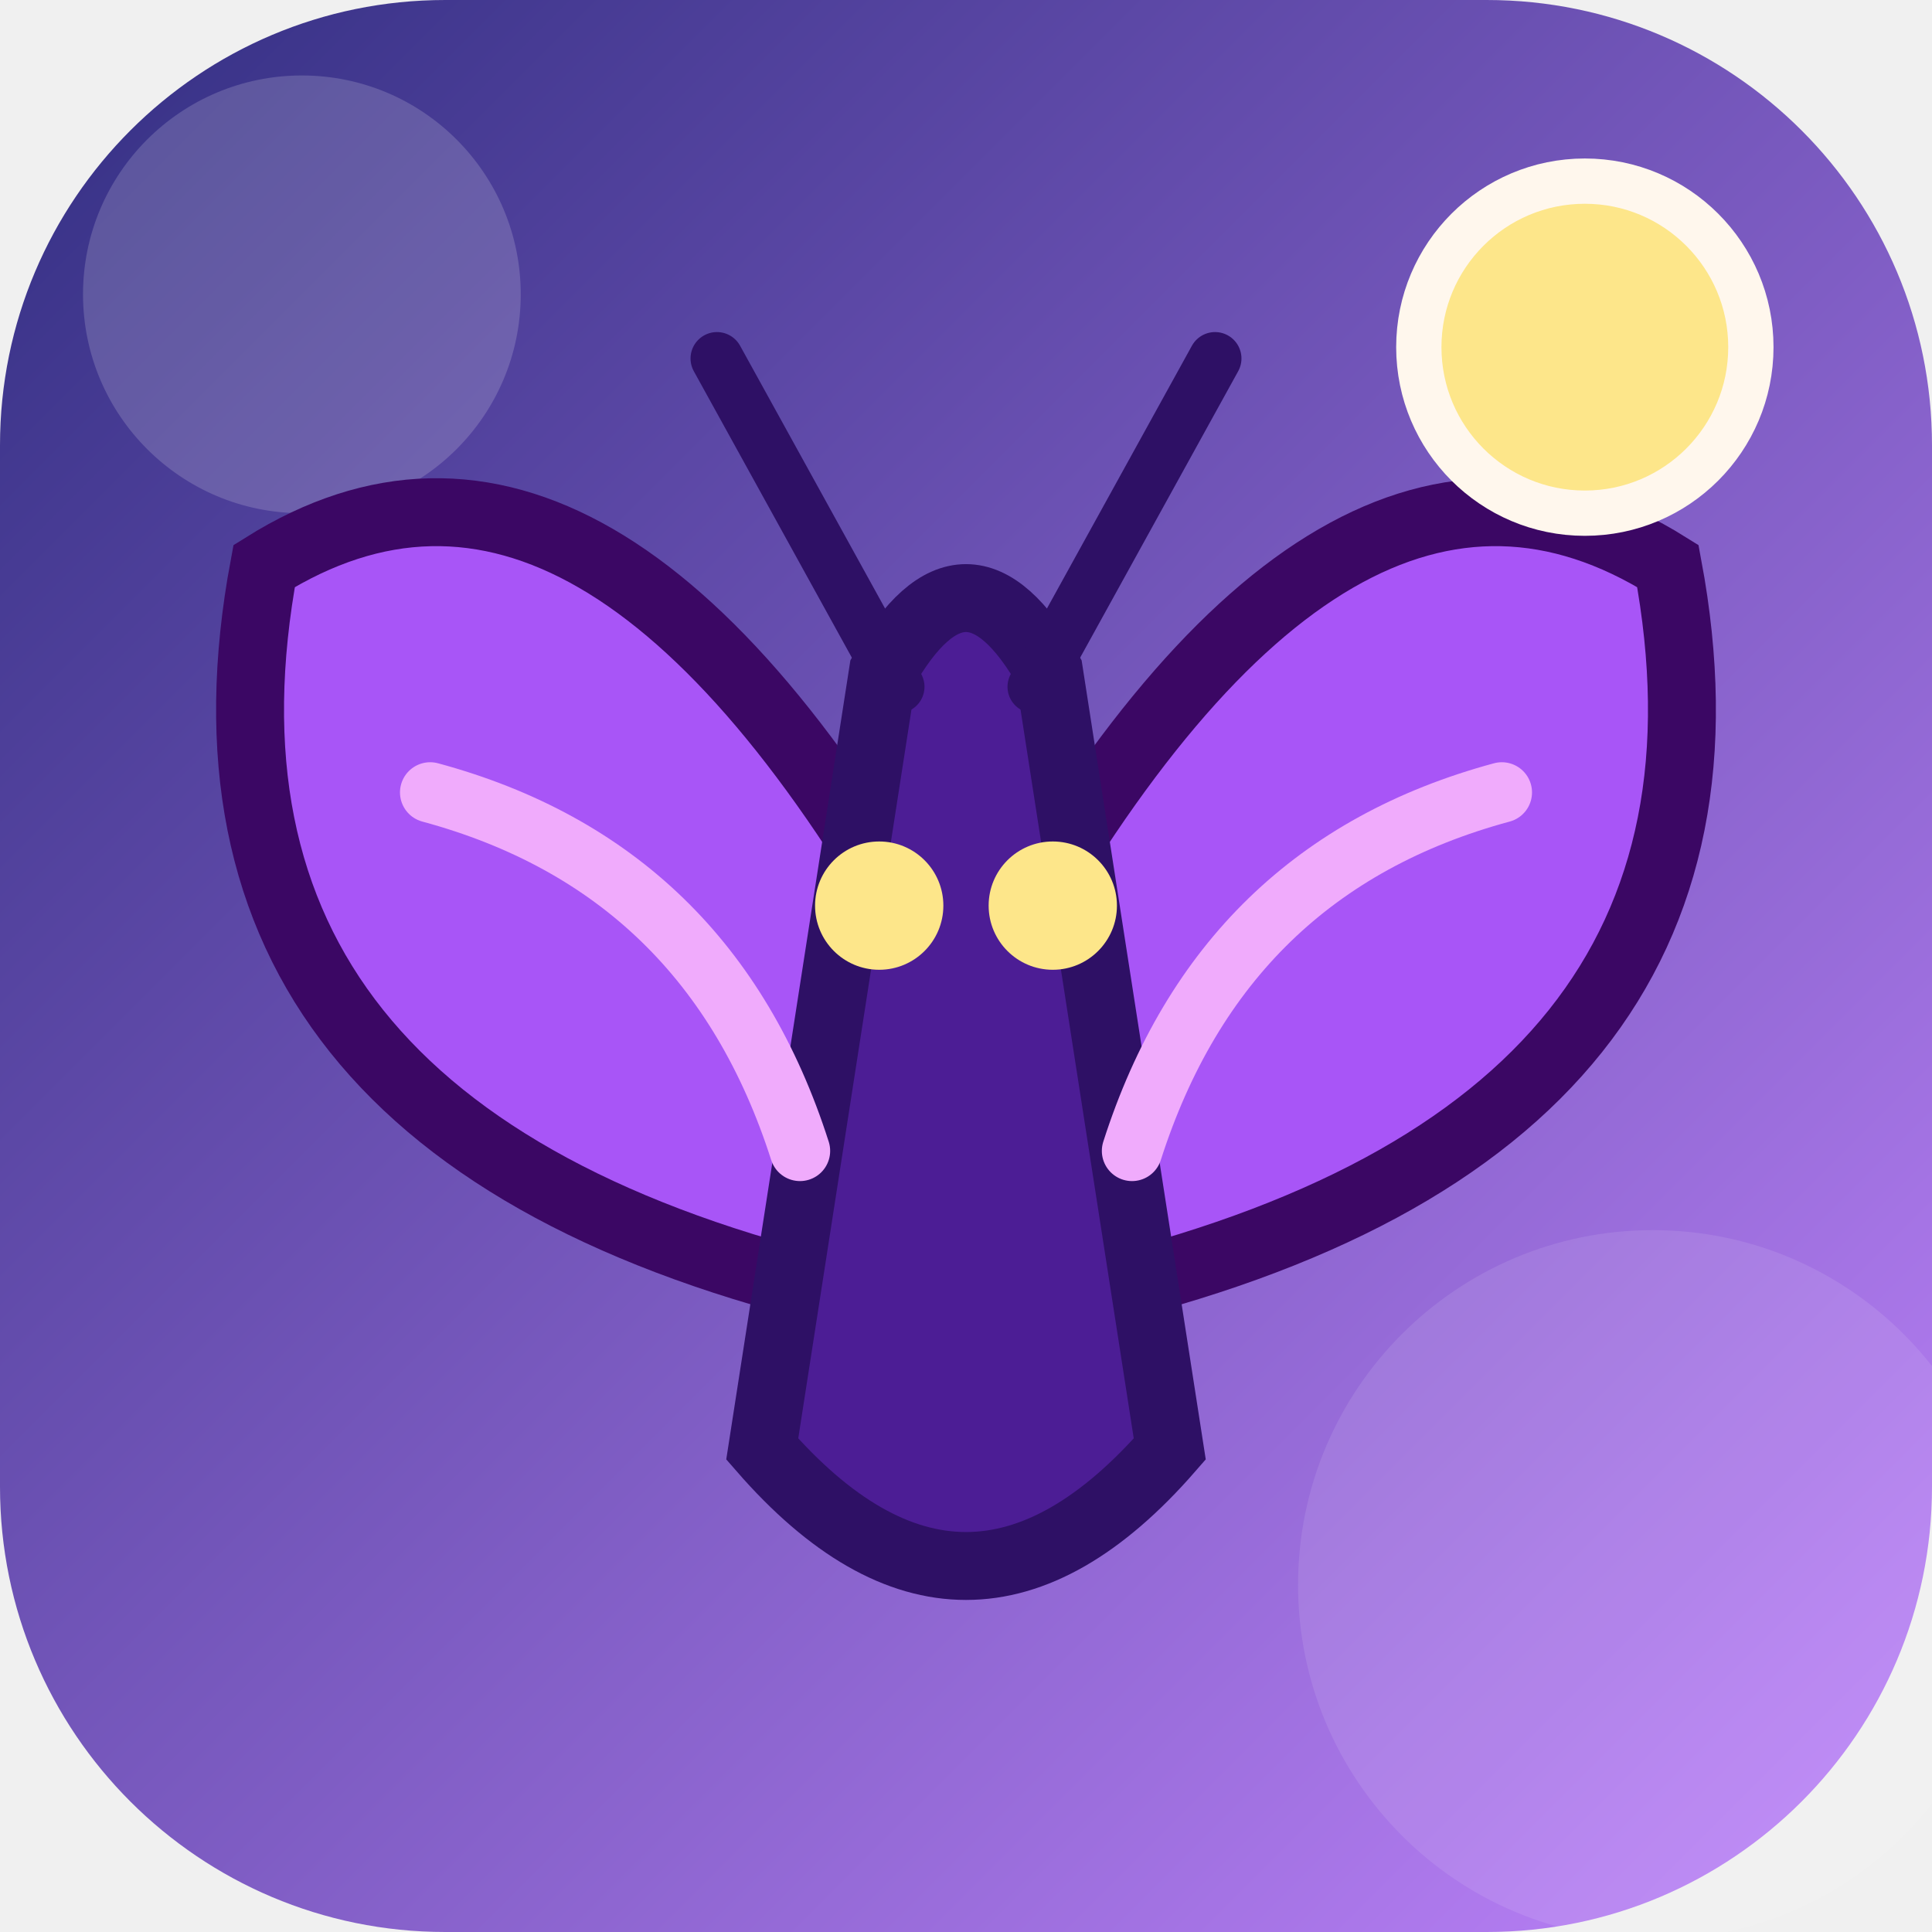
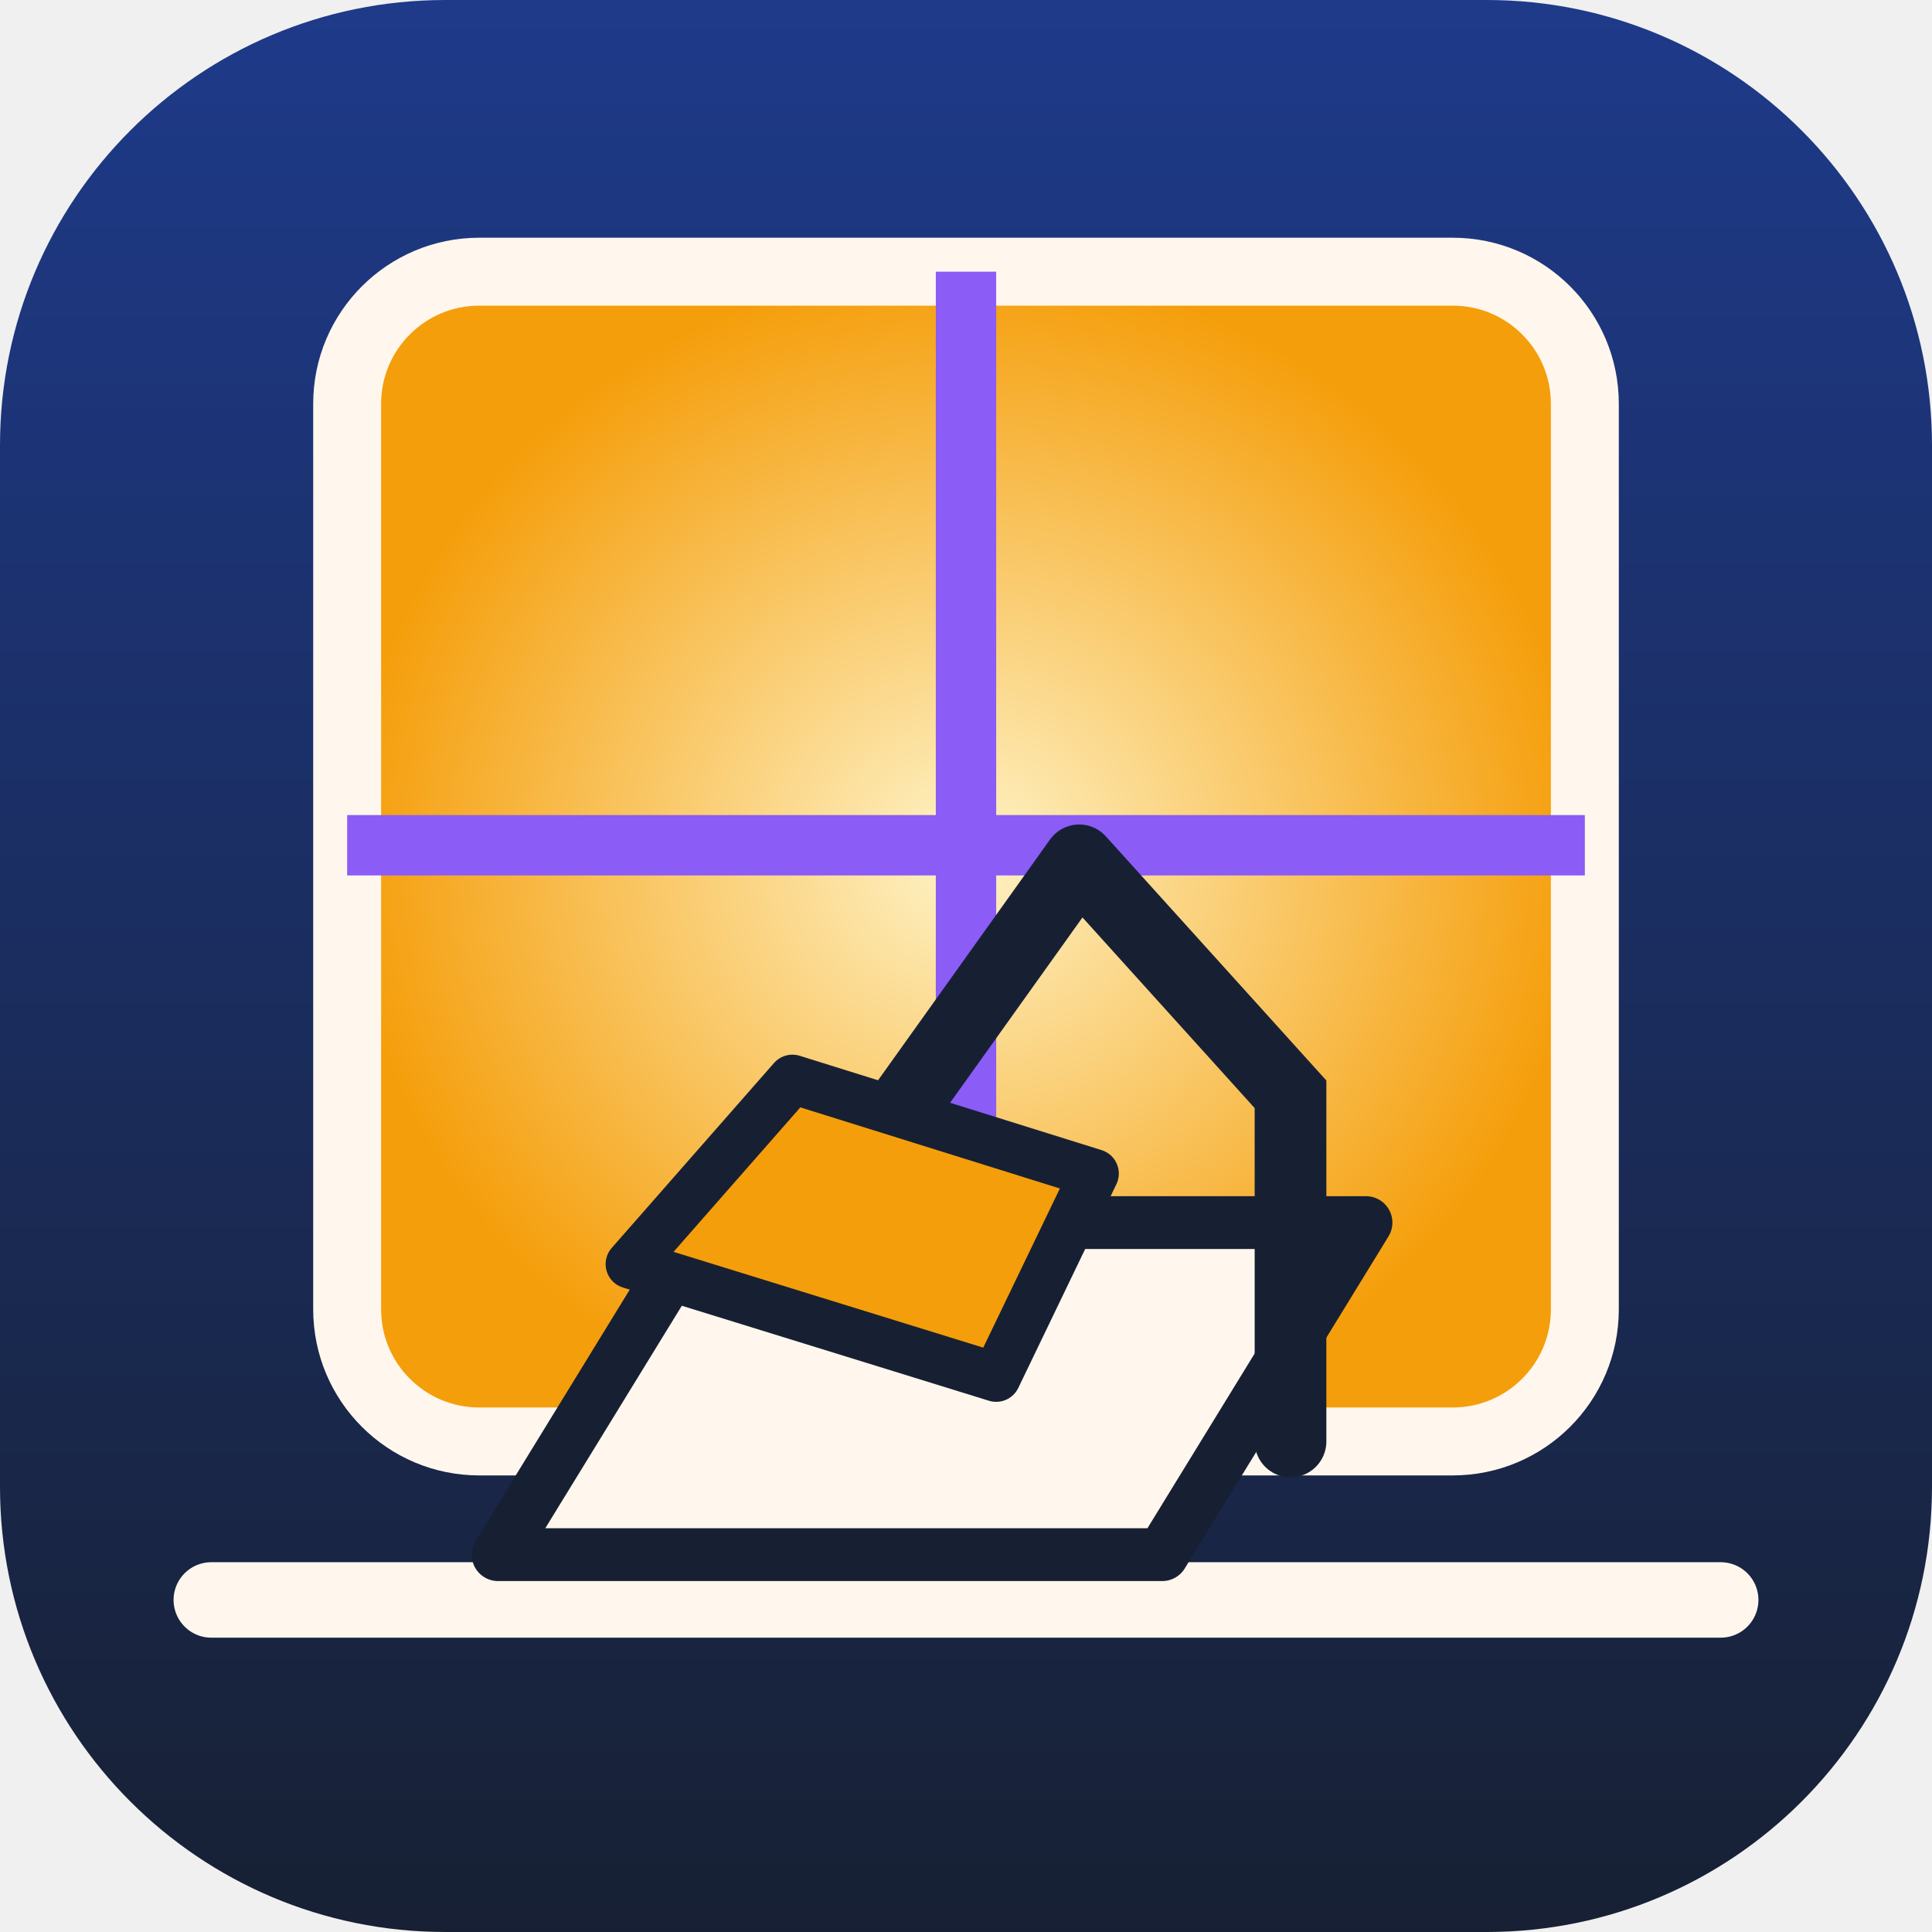
- <svg xmlns="http://www.w3.org/2000/svg" viewBox="0 0 512 512" role="img">
+ <svg xmlns="http://www.w3.org/2000/svg" viewBox="0 0 512 512">
  <defs>
-     <linearGradient id="bg-8" x1="0" y1="0" x2="1" y2="1">
-       <stop stop-color="#312E81" />
-       <stop offset="1" stop-color="#C084FC" />
+     <linearGradient id="bg" x2="0" y2="1">
+       <stop stop-color="#1E3A8A" />
+       <stop offset="1" stop-color="#172033" />
    </linearGradient>
+     <radialGradient id="light">
+       <stop stop-color="#FEF3C7" />
+       <stop offset="1" stop-color="#F59E0B" />
+     </radialGradient>
  </defs>
-   <rect width="512" height="512" rx="118" fill="url(#bg-8)" />
-   <circle cx="80" cy="78" r="58" fill="#fff" opacity=".17" />
-   <circle cx="438" cy="420" r="94" fill="#fff" opacity=".1" />
-   <path d="M246 252Q158 95 70 150q-28 150 154 193M266 252Q354 95 442 150q28 150-154 193" fill="#A855F7" stroke="#3B0764" stroke-width="18" />
-   <path d="M234 178q22-39 44 0l32 206q-54 62-108 0z" fill="#4C1D95" stroke="#2E1065" stroke-width="18" />
-   <path d="M238 182 190 95M274 182l48-87" stroke="#2E1065" stroke-width="14" stroke-linecap="round" />
-   <circle cx="233" cy="240" r="17" fill="#FDE68A" />
-   <circle cx="279" cy="240" r="17" fill="#FDE68A" />
-   <path d="M114 210q74 20 98 95M398 210q-74 20-98 95" fill="none" stroke="#F0ABFC" stroke-width="16" stroke-linecap="round" />
-   <circle cx="420" cy="92" r="44" fill="#FDE68A" stroke="#FFF7ED" stroke-width="12" />
+   <rect width="512" height="512" rx="118" fill="url(#bg)" />
+   <rect x="92" y="72" width="328" height="310" rx="35" fill="url(#light)" stroke="#FFF7ED" stroke-width="18" />
+   <path d="M256 72v310M92 224h328" stroke="#8B5CF6" stroke-width="16" />
+   <path d="M56 424h400" stroke="#FFF7ED" stroke-width="20" stroke-linecap="round" />
+   <path d="M132 412h176l54-88H186z" fill="#FFF7ED" stroke="#172033" stroke-width="14" stroke-linejoin="round" />
+   <path d="M342 382v-92l-56-62M286 228l-50 70" fill="none" stroke="#172033" stroke-width="19" stroke-linecap="round" />
+   <path d="m210 286 80 25-26 54-97-30z" fill="#F59E0B" stroke="#172033" stroke-width="13" stroke-linejoin="round" />
</svg>
